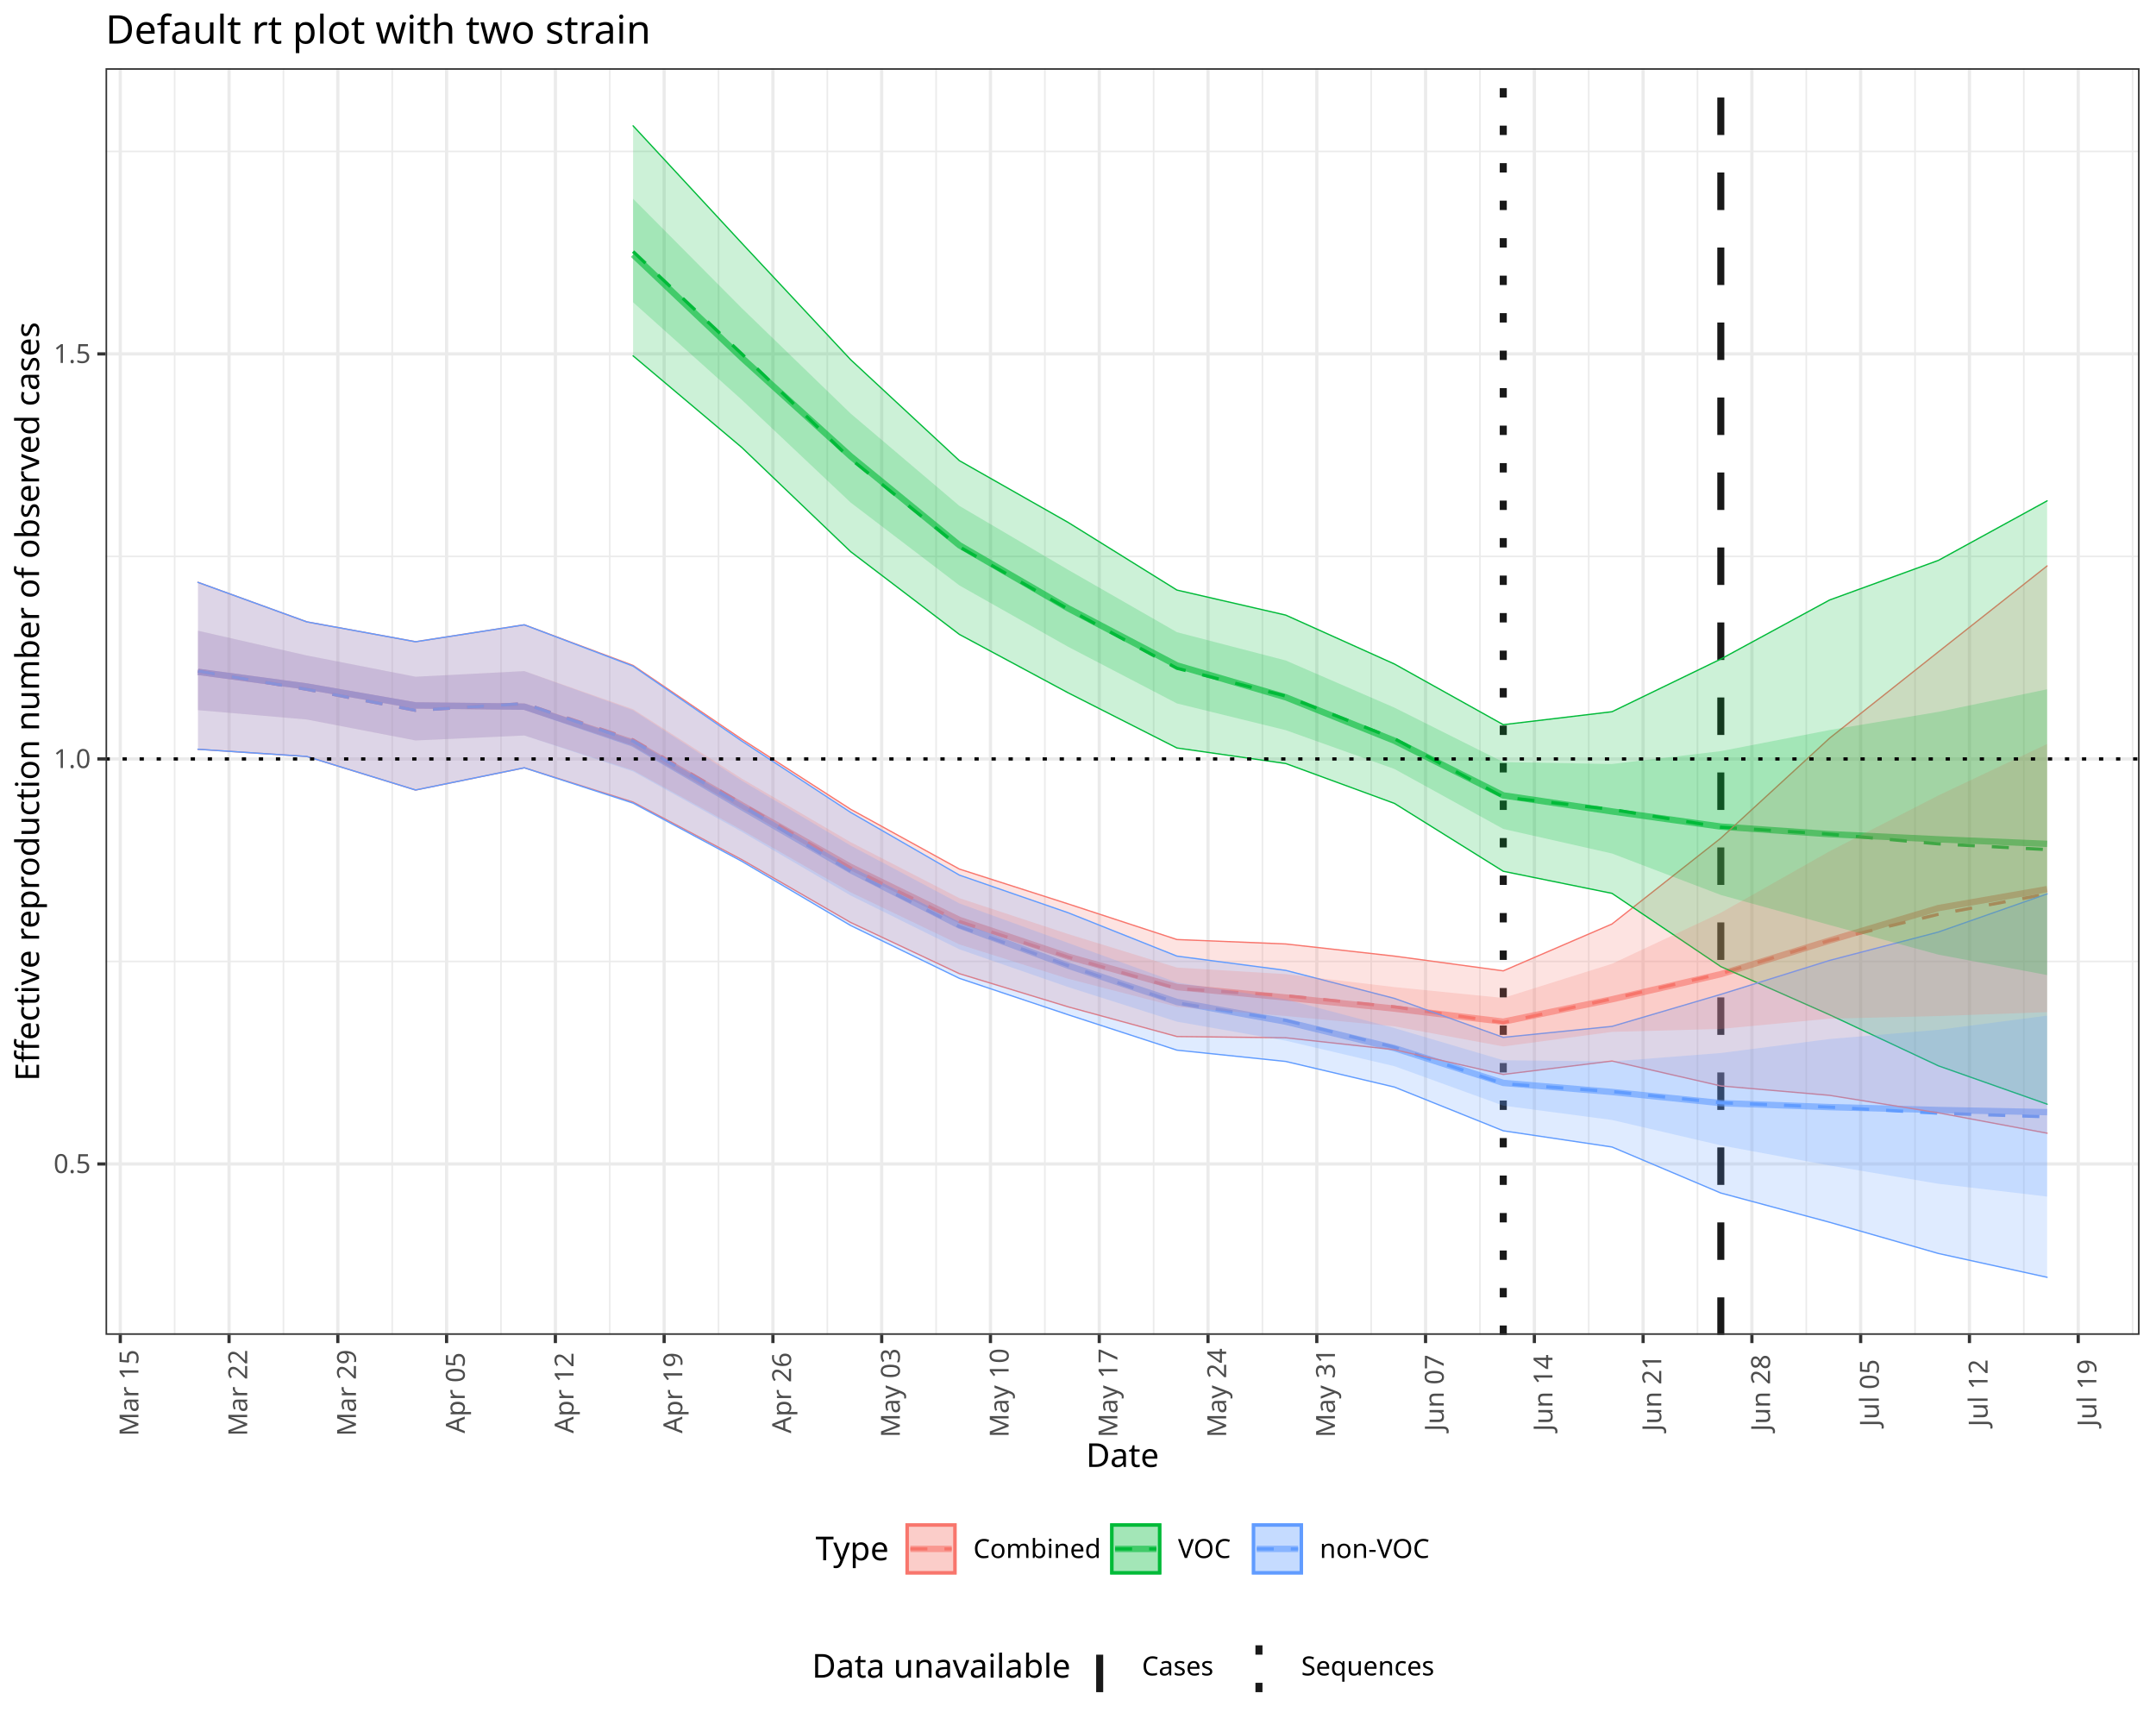
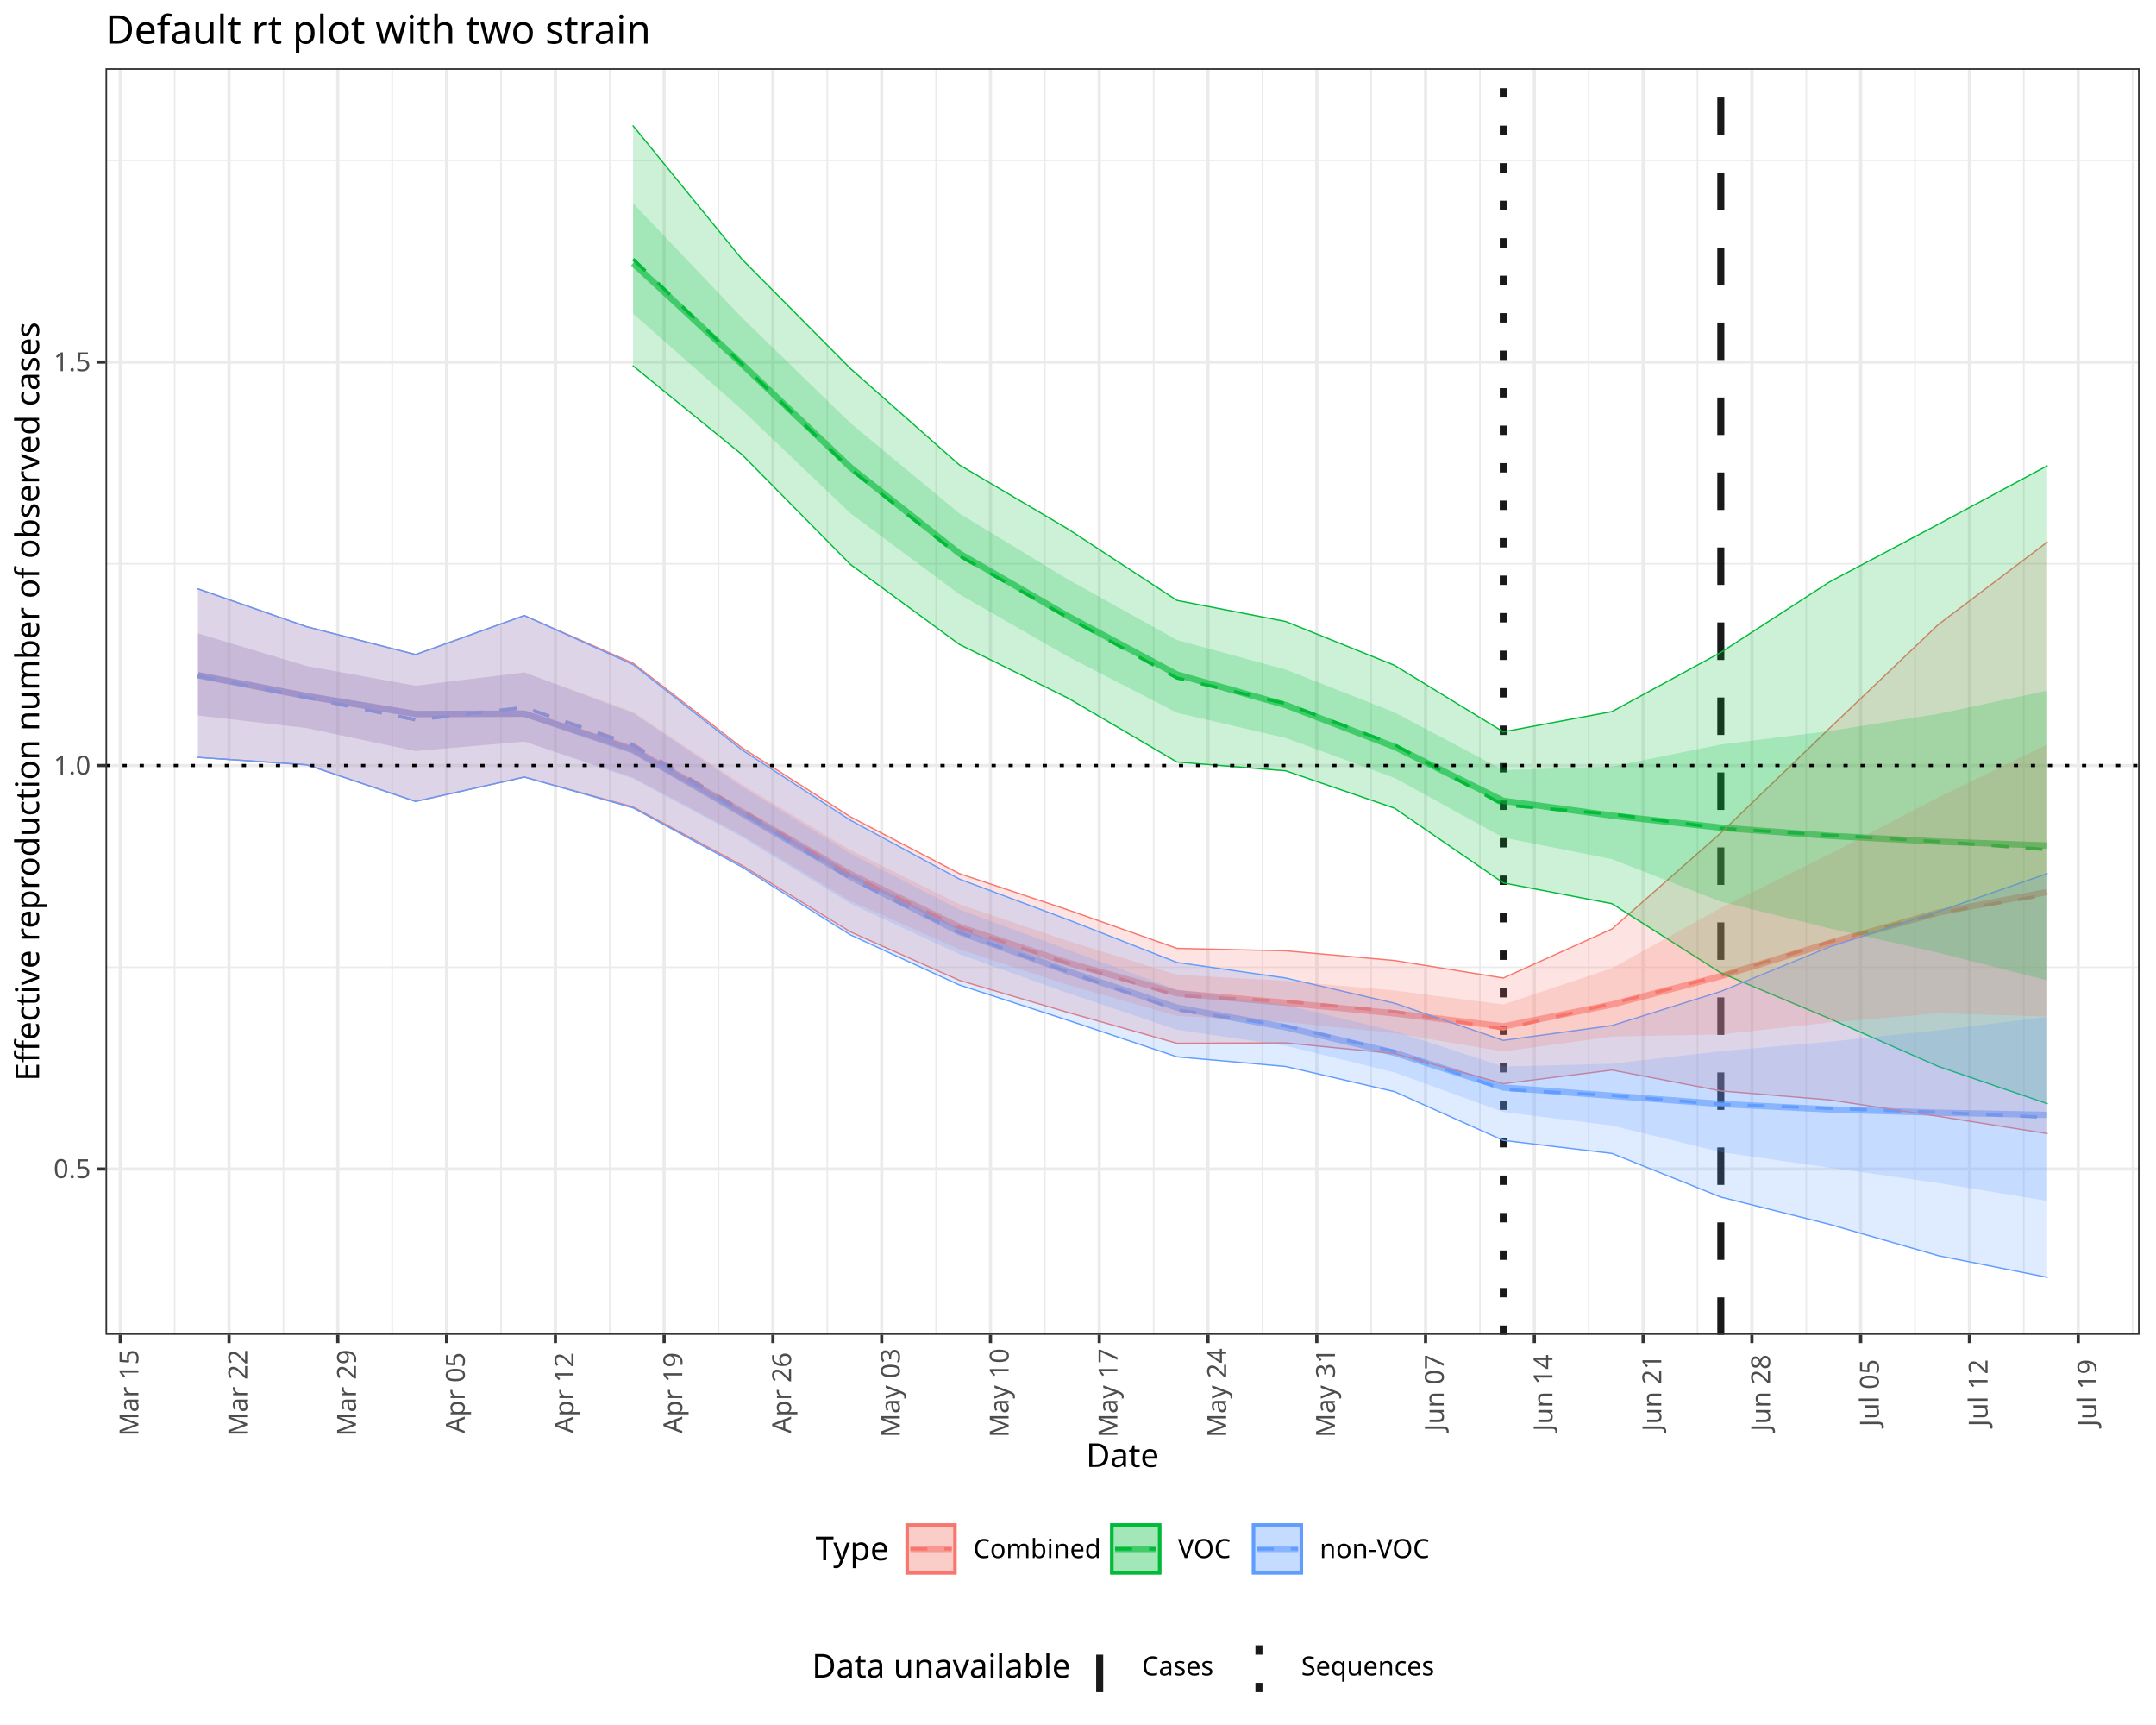
<svg xmlns="http://www.w3.org/2000/svg" class="svglite" data-engine-version="2.0" width="720.00pt" height="576.00pt" viewBox="0 0 720.00 576.00">
  <defs>
    <style type="text/css">
    .svglite line, .svglite polyline, .svglite polygon, .svglite path, .svglite rect, .svglite circle {
      fill: none;
      stroke: #000000;
      stroke-linecap: round;
      stroke-linejoin: round;
      stroke-miterlimit: 10.00;
    }
  </style>
  </defs>
  <rect width="100%" height="100%" style="stroke: none; fill: #FFFFFF;" />
  <defs>
    <clipPath id="cpMC4wMHw3MjAuMDB8MC4wMHw1NzYuMDA=">
      <rect x="0.00" y="0.00" width="720.00" height="576.00" />
    </clipPath>
  </defs>
  <g clip-path="url(#cpMC4wMHw3MjAuMDB8MC4wMHw1NzYuMDA=)">
    <rect x="0.00" y="0.00" width="720.00" height="576.00" style="stroke-width: 1.07; stroke: #FFFFFF; fill: #FFFFFF;" />
  </g>
  <defs>
    <clipPath id="cpMzUuMjR8NzE0LjUyfDIyLjc4fDQ0NS43Mw==">
      <rect x="35.24" y="22.78" width="679.28" height="422.95" />
    </clipPath>
  </defs>
  <g clip-path="url(#cpMzUuMjR8NzE0LjUyfDIyLjc4fDQ0NS43Mw==)">
    <rect x="35.24" y="22.78" width="679.28" height="422.95" style="stroke-width: 1.07; stroke: none; fill: #FFFFFF;" />
-     <polyline points="35.24,321.04 714.52,321.04 " style="stroke-width: 0.53; stroke: #EBEBEB; stroke-linecap: butt;" />
-     <polyline points="35.24,185.80 714.52,185.80 " style="stroke-width: 0.53; stroke: #EBEBEB; stroke-linecap: butt;" />
-     <polyline points="35.24,50.55 714.52,50.55 " style="stroke-width: 0.53; stroke: #EBEBEB; stroke-linecap: butt;" />
+     <polyline points="35.24,322.99 714.52,322.99 " style="stroke-width: 0.53; stroke: #EBEBEB; stroke-linecap: butt;" />
+     <polyline points="35.24,188.26 714.52,188.26 " style="stroke-width: 0.53; stroke: #EBEBEB; stroke-linecap: butt;" />
+     <polyline points="35.24,53.54 714.52,53.54 " style="stroke-width: 0.53; stroke: #EBEBEB; stroke-linecap: butt;" />
    <polyline points="58.33,445.73 58.33,22.78 " style="stroke-width: 0.53; stroke: #EBEBEB; stroke-linecap: butt;" />
    <polyline points="94.66,445.73 94.66,22.78 " style="stroke-width: 0.53; stroke: #EBEBEB; stroke-linecap: butt;" />
    <polyline points="130.98,445.73 130.98,22.78 " style="stroke-width: 0.53; stroke: #EBEBEB; stroke-linecap: butt;" />
    <polyline points="167.31,445.73 167.31,22.78 " style="stroke-width: 0.53; stroke: #EBEBEB; stroke-linecap: butt;" />
    <polyline points="203.63,445.73 203.63,22.78 " style="stroke-width: 0.53; stroke: #EBEBEB; stroke-linecap: butt;" />
    <polyline points="239.96,445.73 239.96,22.78 " style="stroke-width: 0.53; stroke: #EBEBEB; stroke-linecap: butt;" />
    <polyline points="276.28,445.73 276.28,22.78 " style="stroke-width: 0.53; stroke: #EBEBEB; stroke-linecap: butt;" />
    <polyline points="312.61,445.73 312.61,22.78 " style="stroke-width: 0.53; stroke: #EBEBEB; stroke-linecap: butt;" />
    <polyline points="348.93,445.73 348.93,22.78 " style="stroke-width: 0.53; stroke: #EBEBEB; stroke-linecap: butt;" />
    <polyline points="385.26,445.73 385.26,22.78 " style="stroke-width: 0.53; stroke: #EBEBEB; stroke-linecap: butt;" />
    <polyline points="421.58,445.73 421.58,22.78 " style="stroke-width: 0.53; stroke: #EBEBEB; stroke-linecap: butt;" />
    <polyline points="457.91,445.73 457.91,22.78 " style="stroke-width: 0.53; stroke: #EBEBEB; stroke-linecap: butt;" />
    <polyline points="494.23,445.73 494.23,22.78 " style="stroke-width: 0.53; stroke: #EBEBEB; stroke-linecap: butt;" />
    <polyline points="530.56,445.73 530.56,22.78 " style="stroke-width: 0.53; stroke: #EBEBEB; stroke-linecap: butt;" />
    <polyline points="566.88,445.73 566.88,22.78 " style="stroke-width: 0.53; stroke: #EBEBEB; stroke-linecap: butt;" />
    <polyline points="603.21,445.73 603.21,22.78 " style="stroke-width: 0.53; stroke: #EBEBEB; stroke-linecap: butt;" />
    <polyline points="639.53,445.73 639.53,22.78 " style="stroke-width: 0.53; stroke: #EBEBEB; stroke-linecap: butt;" />
    <polyline points="675.86,445.73 675.86,22.78 " style="stroke-width: 0.53; stroke: #EBEBEB; stroke-linecap: butt;" />
    <polyline points="712.19,445.73 712.19,22.78 " style="stroke-width: 0.53; stroke: #EBEBEB; stroke-linecap: butt;" />
-     <polyline points="35.24,388.66 714.52,388.66 " style="stroke-width: 1.07; stroke: #EBEBEB; stroke-linecap: butt;" />
-     <polyline points="35.24,253.42 714.52,253.42 " style="stroke-width: 1.07; stroke: #EBEBEB; stroke-linecap: butt;" />
-     <polyline points="35.24,118.17 714.52,118.17 " style="stroke-width: 1.07; stroke: #EBEBEB; stroke-linecap: butt;" />
+     <polyline points="35.24,390.35 714.52,390.35 " style="stroke-width: 1.07; stroke: #EBEBEB; stroke-linecap: butt;" />
+     <polyline points="35.24,255.62 714.52,255.62 " style="stroke-width: 1.07; stroke: #EBEBEB; stroke-linecap: butt;" />
+     <polyline points="35.24,120.90 714.52,120.90 " style="stroke-width: 1.07; stroke: #EBEBEB; stroke-linecap: butt;" />
    <polyline points="40.17,445.73 40.17,22.78 " style="stroke-width: 1.07; stroke: #EBEBEB; stroke-linecap: butt;" />
    <polyline points="76.49,445.73 76.49,22.78 " style="stroke-width: 1.07; stroke: #EBEBEB; stroke-linecap: butt;" />
    <polyline points="112.82,445.73 112.82,22.78 " style="stroke-width: 1.07; stroke: #EBEBEB; stroke-linecap: butt;" />
    <polyline points="149.14,445.73 149.14,22.78 " style="stroke-width: 1.07; stroke: #EBEBEB; stroke-linecap: butt;" />
    <polyline points="185.47,445.73 185.47,22.78 " style="stroke-width: 1.07; stroke: #EBEBEB; stroke-linecap: butt;" />
    <polyline points="221.79,445.73 221.79,22.78 " style="stroke-width: 1.07; stroke: #EBEBEB; stroke-linecap: butt;" />
    <polyline points="258.12,445.73 258.12,22.78 " style="stroke-width: 1.07; stroke: #EBEBEB; stroke-linecap: butt;" />
    <polyline points="294.44,445.73 294.44,22.78 " style="stroke-width: 1.07; stroke: #EBEBEB; stroke-linecap: butt;" />
    <polyline points="330.77,445.73 330.77,22.78 " style="stroke-width: 1.07; stroke: #EBEBEB; stroke-linecap: butt;" />
    <polyline points="367.10,445.73 367.10,22.78 " style="stroke-width: 1.07; stroke: #EBEBEB; stroke-linecap: butt;" />
    <polyline points="403.42,445.73 403.42,22.78 " style="stroke-width: 1.07; stroke: #EBEBEB; stroke-linecap: butt;" />
    <polyline points="439.75,445.73 439.75,22.78 " style="stroke-width: 1.07; stroke: #EBEBEB; stroke-linecap: butt;" />
    <polyline points="476.07,445.73 476.07,22.78 " style="stroke-width: 1.07; stroke: #EBEBEB; stroke-linecap: butt;" />
    <polyline points="512.40,445.73 512.40,22.78 " style="stroke-width: 1.07; stroke: #EBEBEB; stroke-linecap: butt;" />
    <polyline points="548.72,445.73 548.72,22.78 " style="stroke-width: 1.07; stroke: #EBEBEB; stroke-linecap: butt;" />
    <polyline points="585.05,445.73 585.05,22.78 " style="stroke-width: 1.07; stroke: #EBEBEB; stroke-linecap: butt;" />
    <polyline points="621.37,445.73 621.37,22.78 " style="stroke-width: 1.07; stroke: #EBEBEB; stroke-linecap: butt;" />
    <polyline points="657.70,445.73 657.70,22.78 " style="stroke-width: 1.07; stroke: #EBEBEB; stroke-linecap: butt;" />
    <polyline points="694.02,445.73 694.02,22.78 " style="stroke-width: 1.07; stroke: #EBEBEB; stroke-linecap: butt;" />
    <line x1="574.67" y1="445.73" x2="574.67" y2="22.78" style="stroke-width: 2.35; stroke: #000000; stroke-opacity: 0.90; stroke-dasharray: 12.52,12.52; stroke-linecap: butt;" />
    <line x1="502.02" y1="445.73" x2="502.02" y2="22.78" style="stroke-width: 2.35; stroke: #000000; stroke-opacity: 0.90; stroke-dasharray: 3.13,9.39; stroke-linecap: butt;" />
-     <polyline points="66.11,224.33 102.44,229.23 138.77,235.55 175.09,235.96 211.42,247.90 247.74,268.86 284.07,289.46 320.39,307.17 356.72,319.42 393.04,329.60 429.37,333.08 465.69,336.79 502.02,341.15 538.34,333.68 574.67,325.28 610.99,314.05 647.32,303.22 683.64,296.89 " style="stroke-width: 2.13; stroke: #F8766D; stroke-opacity: 0.60; stroke-linecap: butt;" />
-     <polyline points="211.42,85.02 247.74,119.46 284.07,152.36 320.39,182.06 356.72,203.13 393.04,222.20 429.37,232.82 465.69,247.34 502.02,265.59 538.34,270.95 574.67,276.01 610.99,278.53 647.32,280.26 683.64,281.78 " style="stroke-width: 2.13; stroke: #00BA38; stroke-opacity: 0.60; stroke-linecap: butt;" />
-     <polyline points="66.11,224.33 102.44,229.23 138.77,235.55 175.09,235.96 211.42,248.27 247.74,269.52 284.07,290.56 320.39,309.04 356.72,322.45 393.04,334.57 429.37,341.15 465.69,349.98 502.02,361.60 538.34,364.63 574.67,368.34 610.99,369.68 647.32,370.64 683.64,371.36 " style="stroke-width: 2.13; stroke: #619CFF; stroke-opacity: 0.60; stroke-linecap: butt;" />
-     <polyline points="66.11,224.09 102.44,230.16 138.77,237.18 175.09,234.96 211.42,247.05 247.74,268.33 284.07,289.83 320.39,307.69 356.72,319.58 393.04,330.06 429.37,332.48 465.69,336.20 502.02,341.44 538.34,333.53 574.67,325.12 610.99,314.05 647.32,305.29 683.64,298.49 " style="stroke-width: 1.07; stroke: #F8766D; stroke-dasharray: 5.69,5.69; stroke-linecap: butt;" />
-     <polyline points="211.42,83.99 247.74,118.19 284.07,153.24 320.39,182.59 356.72,203.39 393.04,223.15 429.37,232.43 465.69,246.68 502.02,266.14 538.34,270.30 574.67,276.20 610.99,278.53 647.32,281.78 683.64,283.68 " style="stroke-width: 1.07; stroke: #00BA38; stroke-dasharray: 5.69,5.69; stroke-linecap: butt;" />
-     <polyline points="66.11,224.09 102.44,230.16 138.77,237.18 175.09,234.96 211.42,247.44 247.74,268.96 284.07,290.93 320.39,309.38 356.72,322.45 393.04,334.87 429.37,340.72 465.69,349.70 502.02,361.85 538.34,364.50 574.67,368.22 610.99,369.68 647.32,371.72 683.64,372.91 " style="stroke-width: 1.07; stroke: #619CFF; stroke-dasharray: 5.69,5.69; stroke-linecap: butt;" />
-     <polygon points="66.11,194.45 102.44,207.64 138.77,214.28 175.09,208.63 211.42,222.20 247.74,246.84 284.07,270.22 320.39,290.19 356.72,301.83 393.04,313.72 429.37,315.20 465.69,319.26 502.02,324.18 538.34,308.53 574.67,279.87 610.99,246.49 647.32,217.66 683.64,188.97 683.64,378.39 647.32,371.60 610.99,365.75 574.67,362.61 538.34,354.29 502.02,358.77 465.69,350.52 429.37,346.53 393.04,346.11 356.72,336.20 320.39,325.12 284.07,308.02 247.74,287.05 211.42,267.83 175.09,256.38 138.77,263.80 102.44,252.60 66.11,250.19 " style="stroke-width: 0.00; stroke: none; fill: #F8766D; fill-opacity: 0.20;" />
-     <polyline points="66.11,194.45 102.44,207.64 138.77,214.28 175.09,208.63 211.42,222.20 247.74,246.84 284.07,270.22 320.39,290.19 356.72,301.83 393.04,313.72 429.37,315.20 465.69,319.26 502.02,324.18 538.34,308.53 574.67,279.87 610.99,246.49 647.32,217.66 683.64,188.97 " style="stroke-width: 0.43; stroke: #F8766D;" />
-     <polyline points="683.64,378.39 647.32,371.60 610.99,365.75 574.67,362.61 538.34,354.29 502.02,358.77 465.69,350.52 429.37,346.53 393.04,346.11 356.72,336.20 320.39,325.12 284.07,308.02 247.74,287.05 211.42,267.83 175.09,256.38 138.77,263.80 102.44,252.60 66.11,250.19 " style="stroke-width: 0.43; stroke: #F8766D;" />
-     <polygon points="211.42,42.01 247.74,81.21 284.07,120.10 320.39,153.82 356.72,174.45 393.04,197.03 429.37,205.39 465.69,221.73 502.02,241.98 538.34,237.65 574.67,220.06 610.99,200.35 647.32,187.12 683.64,167.24 683.64,368.70 647.32,355.89 610.99,338.84 574.67,322.76 538.34,298.31 502.02,290.93 465.69,268.27 429.37,254.95 393.04,249.76 356.72,231.35 320.39,211.84 284.07,184.20 247.74,149.43 211.42,118.82 " style="stroke-width: 0.00; stroke: none; fill: #00BA38; fill-opacity: 0.20;" />
-     <polyline points="211.42,42.01 247.74,81.21 284.07,120.10 320.39,153.82 356.72,174.45 393.04,197.03 429.37,205.39 465.69,221.73 502.02,241.98 538.34,237.65 574.67,220.06 610.99,200.35 647.32,187.12 683.64,167.24 " style="stroke-width: 0.43; stroke: #00BA38;" />
-     <polyline points="683.64,368.70 647.32,355.89 610.99,338.84 574.67,322.76 538.34,298.31 502.02,290.93 465.69,268.27 429.37,254.95 393.04,249.76 356.72,231.35 320.39,211.84 284.07,184.20 247.74,149.43 211.42,118.82 " style="stroke-width: 0.43; stroke: #00BA38;" />
-     <polygon points="66.11,194.45 102.44,207.64 138.77,214.28 175.09,208.63 211.42,222.44 247.74,247.47 284.07,271.27 320.39,292.21 356.72,304.78 393.04,319.26 429.37,324.02 465.69,333.38 502.02,346.39 538.34,342.72 574.67,332.03 610.99,320.70 647.32,311.22 683.64,298.49 683.64,426.51 647.32,418.55 610.99,408.13 574.67,398.37 538.34,383.00 502.02,377.59 465.69,362.99 429.37,354.43 393.04,350.66 356.72,338.84 320.39,326.68 284.07,309.04 247.74,287.61 211.42,268.17 175.09,256.38 138.77,263.80 102.44,252.60 66.11,250.19 " style="stroke-width: 0.00; stroke: none; fill: #619CFF; fill-opacity: 0.20;" />
-     <polyline points="66.11,194.45 102.44,207.64 138.77,214.28 175.09,208.63 211.42,222.44 247.74,247.47 284.07,271.27 320.39,292.21 356.72,304.78 393.04,319.26 429.37,324.02 465.69,333.38 502.02,346.39 538.34,342.72 574.67,332.03 610.99,320.70 647.32,311.22 683.64,298.49 " style="stroke-width: 0.43; stroke: #619CFF;" />
-     <polyline points="683.64,426.51 647.32,418.55 610.99,408.13 574.67,398.37 538.34,383.00 502.02,377.59 465.69,362.99 429.37,354.43 393.04,350.66 356.72,338.84 320.39,326.68 284.07,309.04 247.74,287.61 211.42,268.17 175.09,256.38 138.77,263.80 102.44,252.60 66.11,250.19 " style="stroke-width: 0.43; stroke: #619CFF;" />
-     <polygon points="66.11,210.61 102.44,218.87 138.77,225.97 175.09,224.09 211.42,236.82 247.74,259.99 284.07,281.21 320.39,299.90 356.72,311.89 393.04,323.08 429.37,325.28 465.69,329.60 502.02,333.23 538.34,321.81 574.67,304.78 610.99,284.24 647.32,265.61 683.64,248.42 683.64,337.96 647.32,339.27 610.99,340.14 574.67,343.57 538.34,344.56 502.02,349.43 465.69,342.72 429.37,339.27 393.04,336.20 356.72,326.83 320.39,315.36 284.07,297.96 247.74,277.17 211.42,257.24 175.09,245.59 138.77,247.25 102.44,240.25 66.11,237.13 " style="stroke-width: 0.00; stroke: none; fill: #F8766D; fill-opacity: 0.20;" />
-     <polyline points="66.11,210.61 102.44,218.87 138.77,225.97 175.09,224.09 211.42,236.82 247.74,259.99 284.07,281.21 320.39,299.90 356.72,311.89 393.04,323.08 429.37,325.28 465.69,329.60 502.02,333.23 538.34,321.81 574.67,304.78 610.99,284.24 647.32,265.61 683.64,248.42 " style="stroke-width: 1.07; stroke: none;" />
-     <polyline points="683.64,337.96 647.32,339.27 610.99,340.14 574.67,343.57 538.34,344.56 502.02,349.43 465.69,342.72 429.37,339.27 393.04,336.20 356.72,326.83 320.39,315.36 284.07,297.96 247.74,277.17 211.42,257.24 175.09,245.59 138.77,247.25 102.44,240.25 66.11,237.13 " style="stroke-width: 1.07; stroke: none;" />
-     <polygon points="211.42,66.36 247.74,102.92 284.07,138.08 320.39,168.92 356.72,190.28 393.04,211.10 429.37,220.54 465.69,236.30 502.02,254.47 538.34,255.11 574.67,250.81 610.99,243.77 647.32,237.70 683.64,230.16 683.64,325.59 647.32,318.77 610.99,308.87 574.67,298.84 538.34,285.00 502.02,276.79 465.69,256.78 429.37,243.81 393.04,234.89 356.72,215.98 320.39,195.48 284.07,167.80 247.74,133.51 211.42,100.94 " style="stroke-width: 0.00; stroke: none; fill: #00BA38; fill-opacity: 0.20;" />
-     <polyline points="211.42,66.36 247.74,102.92 284.07,138.08 320.39,168.92 356.72,190.28 393.04,211.10 429.37,220.54 465.69,236.30 502.02,254.47 538.34,255.11 574.67,250.81 610.99,243.77 647.32,237.70 683.64,230.16 " style="stroke-width: 1.07; stroke: none;" />
-     <polyline points="683.64,325.59 647.32,318.77 610.99,308.87 574.67,298.84 538.34,285.00 502.02,276.79 465.69,256.78 429.37,243.81 393.04,234.89 356.72,215.98 320.39,195.48 284.07,167.80 247.74,133.51 211.42,100.94 " style="stroke-width: 1.07; stroke: none;" />
-     <polygon points="66.11,210.61 102.44,218.87 138.77,225.97 175.09,224.09 211.42,237.18 247.74,260.69 284.07,282.35 320.39,301.66 356.72,314.87 393.04,328.07 429.37,333.68 465.69,343.29 502.02,354.03 538.34,354.43 574.67,351.61 610.99,346.94 647.32,343.86 683.64,339.13 683.64,399.55 647.32,395.28 610.99,389.17 574.67,382.45 538.34,373.98 502.02,369.19 465.69,356.02 429.37,347.50 393.04,341.15 356.72,329.60 320.39,316.99 284.07,299.02 247.74,277.76 211.42,257.59 175.09,245.59 138.77,247.25 102.44,240.25 66.11,237.13 " style="stroke-width: 0.00; stroke: none; fill: #619CFF; fill-opacity: 0.20;" />
-     <polyline points="66.11,210.61 102.44,218.87 138.77,225.97 175.09,224.09 211.42,237.18 247.74,260.69 284.07,282.35 320.39,301.66 356.72,314.87 393.04,328.07 429.37,333.68 465.69,343.29 502.02,354.03 538.34,354.43 574.67,351.61 610.99,346.94 647.32,343.86 683.64,339.13 " style="stroke-width: 1.07; stroke: none;" />
-     <polyline points="683.64,399.55 647.32,395.28 610.99,389.17 574.67,382.45 538.34,373.98 502.02,369.19 465.69,356.02 429.37,347.50 393.04,341.15 356.72,329.60 320.39,316.99 284.07,299.02 247.74,277.76 211.42,257.59 175.09,245.59 138.77,247.25 102.44,240.25 66.11,237.13 " style="stroke-width: 1.07; stroke: none;" />
-     <line x1="35.24" y1="253.42" x2="714.52" y2="253.42" style="stroke-width: 1.07; stroke-dasharray: 1.42,4.27; stroke-linecap: butt;" />
+     <polyline points="66.11,225.47 102.44,232.45 138.77,238.42 175.09,238.30 211.42,250.17 247.74,271.02 284.07,291.89 320.39,309.51 356.72,321.53 393.04,331.66 429.37,334.83 465.69,338.38 502.02,342.73 538.34,335.42 574.67,325.96 610.99,314.87 647.32,304.72 683.64,297.86 " style="stroke-width: 2.13; stroke: #F8766D; stroke-opacity: 0.60; stroke-linecap: butt;" />
+     <polyline points="211.42,87.88 247.74,121.55 284.07,156.13 320.39,184.81 356.72,205.79 393.04,225.24 429.37,235.43 465.69,249.37 502.02,267.41 538.34,272.34 574.67,276.38 610.99,279.10 647.32,281.02 683.64,282.36 " style="stroke-width: 2.13; stroke: #00BA38; stroke-opacity: 0.60; stroke-linecap: butt;" />
+     <polyline points="66.11,225.47 102.44,232.45 138.77,238.42 175.09,238.30 211.42,250.56 247.74,271.62 284.07,292.81 320.39,311.20 356.72,324.39 393.04,336.46 429.37,343.02 465.69,351.54 502.02,363.13 538.34,365.90 574.67,368.63 610.99,370.46 647.32,371.55 683.64,372.28 " style="stroke-width: 2.13; stroke: #619CFF; stroke-opacity: 0.60; stroke-linecap: butt;" />
+     <polyline points="66.11,225.71 102.44,232.91 138.77,240.37 175.09,236.25 211.42,248.63 247.74,270.54 284.07,292.26 320.39,309.68 356.72,321.69 393.04,332.42 429.37,334.38 465.69,337.79 502.02,343.59 538.34,335.13 574.67,325.80 610.99,314.53 647.32,304.89 683.64,298.75 " style="stroke-width: 1.07; stroke: #F8766D; stroke-dasharray: 5.69,5.69; stroke-linecap: butt;" />
+     <polyline points="211.42,86.51 247.74,121.55 284.07,156.70 320.39,185.61 356.72,206.29 393.04,226.41 429.37,234.97 465.69,248.66 502.02,268.78 538.34,271.86 574.67,276.57 610.99,278.90 647.32,281.02 683.64,283.69 " style="stroke-width: 1.07; stroke: #00BA38; stroke-dasharray: 5.69,5.69; stroke-linecap: butt;" />
+     <polyline points="66.11,225.71 102.44,232.91 138.77,240.37 175.09,236.25 211.42,249.02 247.74,271.16 284.07,293.35 320.39,311.37 356.72,324.54 393.04,337.20 429.37,342.59 465.69,351.13 502.02,363.76 538.34,365.78 574.67,368.75 610.99,370.10 647.32,371.43 683.64,373.11 " style="stroke-width: 1.07; stroke: #619CFF; stroke-dasharray: 5.69,5.69; stroke-linecap: butt;" />
+     <polygon points="66.11,196.63 102.44,209.28 138.77,218.57 175.09,205.54 211.42,221.45 247.74,249.65 284.07,272.79 320.39,291.71 356.72,303.85 393.04,316.67 429.37,317.49 465.69,320.73 502.02,326.58 538.34,310.19 574.67,278.13 610.99,243.17 647.32,208.53 683.64,181.04 683.64,378.51 647.32,372.76 610.99,367.27 574.67,364.27 538.34,357.30 502.02,361.85 465.69,351.81 429.37,348.23 393.04,348.37 356.72,338.09 320.39,327.36 284.07,311.20 247.74,288.94 211.42,269.46 175.09,259.47 138.77,267.61 102.44,255.38 66.11,252.90 " style="stroke-width: 0.00; stroke: none; fill: #F8766D; fill-opacity: 0.20;" />
+     <polyline points="66.11,196.63 102.44,209.28 138.77,218.57 175.09,205.54 211.42,221.45 247.74,249.65 284.07,272.79 320.39,291.71 356.72,303.85 393.04,316.67 429.37,317.49 465.69,320.73 502.02,326.58 538.34,310.19 574.67,278.13 610.99,243.17 647.32,208.53 683.64,181.04 " style="stroke-width: 0.43; stroke: #F8766D;" />
+     <polyline points="683.64,378.51 647.32,372.76 610.99,367.27 574.67,364.27 538.34,357.30 502.02,361.85 465.69,351.81 429.37,348.23 393.04,348.37 356.72,338.09 320.39,327.36 284.07,311.20 247.74,288.94 211.42,269.46 175.09,259.47 138.77,267.61 102.44,255.38 66.11,252.90 " style="stroke-width: 0.43; stroke: #F8766D;" />
+     <polygon points="211.42,42.01 247.74,86.51 284.07,123.14 320.39,155.25 356.72,176.69 393.04,200.48 429.37,207.54 465.69,222.16 502.02,244.37 538.34,237.60 574.67,217.85 610.99,194.30 647.32,175.05 683.64,155.55 683.64,368.51 647.32,356.11 610.99,340.13 574.67,324.86 538.34,301.76 502.02,294.81 465.69,269.86 429.37,257.38 393.04,254.45 356.72,233.14 320.39,215.18 284.07,188.53 247.74,151.75 211.42,122.19 " style="stroke-width: 0.00; stroke: none; fill: #00BA38; fill-opacity: 0.20;" />
+     <polyline points="211.42,42.01 247.74,86.51 284.07,123.14 320.39,155.25 356.72,176.69 393.04,200.48 429.37,207.54 465.69,222.16 502.02,244.37 538.34,237.60 574.67,217.85 610.99,194.30 647.32,175.05 683.64,155.55 " style="stroke-width: 0.43; stroke: #00BA38;" />
+     <polyline points="683.64,368.51 647.32,356.11 610.99,340.13 574.67,324.86 538.34,301.76 502.02,294.81 465.69,269.86 429.37,257.38 393.04,254.45 356.72,233.14 320.39,215.18 284.07,188.53 247.74,151.75 211.42,122.19 " style="stroke-width: 0.43; stroke: #00BA38;" />
+     <polygon points="66.11,196.63 102.44,209.28 138.77,218.57 175.09,205.54 211.42,221.92 247.74,250.39 284.07,273.94 320.39,293.54 356.72,307.13 393.04,321.37 429.37,326.58 465.69,334.98 502.02,347.40 538.34,342.44 574.67,331.05 610.99,316.18 647.32,304.37 683.64,291.71 683.64,426.51 647.32,419.29 610.99,408.83 574.67,399.72 538.34,385.15 502.02,380.79 465.69,364.52 429.37,356.11 393.04,352.89 356.72,340.71 320.39,328.91 284.07,312.21 247.74,289.50 211.42,269.76 175.09,259.47 138.77,267.61 102.44,255.38 66.11,252.90 " style="stroke-width: 0.00; stroke: none; fill: #619CFF; fill-opacity: 0.20;" />
+     <polyline points="66.11,196.63 102.44,209.28 138.77,218.57 175.09,205.54 211.42,221.92 247.74,250.39 284.07,273.94 320.39,293.54 356.72,307.13 393.04,321.37 429.37,326.58 465.69,334.98 502.02,347.40 538.34,342.44 574.67,331.05 610.99,316.18 647.32,304.37 683.64,291.71 " style="stroke-width: 0.43; stroke: #619CFF;" />
+     <polyline points="683.64,426.51 647.32,419.29 610.99,408.83 574.67,399.72 538.34,385.15 502.02,380.79 465.69,364.52 429.37,356.11 393.04,352.89 356.72,340.71 320.39,328.91 284.07,312.21 247.74,289.50 211.42,269.76 175.09,259.47 138.77,267.61 102.44,255.38 66.11,252.90 " style="stroke-width: 0.43; stroke: #619CFF;" />
+     <polygon points="66.11,211.51 102.44,222.40 138.77,228.98 175.09,224.53 211.42,237.74 247.74,261.94 284.07,283.88 320.39,301.93 356.72,314.20 393.04,325.49 429.37,327.52 465.69,330.75 502.02,335.42 538.34,323.28 574.67,303.15 610.99,285.20 647.32,266.23 683.64,248.57 683.64,339.41 647.32,338.38 610.99,341.44 574.67,345.43 538.34,346.14 502.02,351.13 465.69,345.01 429.37,341.29 393.04,339.26 356.72,328.91 320.39,317.00 284.07,300.88 247.74,278.90 211.42,259.64 175.09,247.61 138.77,250.80 102.44,243.13 66.11,238.91 " style="stroke-width: 0.00; stroke: none; fill: #F8766D; fill-opacity: 0.20;" />
+     <polyline points="66.11,211.51 102.44,222.40 138.77,228.98 175.09,224.53 211.42,237.74 247.74,261.94 284.07,283.88 320.39,301.93 356.72,314.20 393.04,325.49 429.37,327.52 465.69,330.75 502.02,335.42 538.34,323.28 574.67,303.15 610.99,285.20 647.32,266.23 683.64,248.57 " style="stroke-width: 1.07; stroke: none;" />
+     <polyline points="683.64,339.41 647.32,338.38 610.99,341.44 574.67,345.43 538.34,346.14 502.02,351.13 465.69,345.01 429.37,341.29 393.04,339.26 356.72,328.91 320.39,317.00 284.07,300.88 247.74,278.90 211.42,259.64 175.09,247.61 138.77,250.80 102.44,243.13 66.11,238.91 " style="stroke-width: 1.07; stroke: none;" />
+     <polygon points="211.42,67.86 247.74,106.04 284.07,141.34 320.39,171.45 356.72,193.52 393.04,213.71 429.37,223.59 465.69,237.87 502.02,257.15 538.34,255.98 574.67,248.59 610.99,244.10 647.32,238.37 683.64,230.61 683.64,327.36 647.32,318.14 610.99,310.02 574.67,301.05 538.34,286.89 502.02,279.68 465.69,259.74 429.37,246.43 393.04,237.99 356.72,219.29 320.39,198.43 284.07,171.45 247.74,136.79 211.42,104.73 " style="stroke-width: 0.00; stroke: none; fill: #00BA38; fill-opacity: 0.20;" />
+     <polyline points="211.42,67.86 247.74,106.04 284.07,141.34 320.39,171.45 356.72,193.52 393.04,213.71 429.37,223.59 465.69,237.87 502.02,257.15 538.34,255.98 574.67,248.59 610.99,244.10 647.32,238.37 683.64,230.61 " style="stroke-width: 1.07; stroke: none;" />
+     <polyline points="683.64,327.36 647.32,318.14 610.99,310.02 574.67,301.05 538.34,286.89 502.02,279.68 465.69,259.74 429.37,246.43 393.04,237.99 356.72,219.29 320.39,198.43 284.07,171.45 247.74,136.79 211.42,104.73 " style="stroke-width: 1.07; stroke: none;" />
+     <polygon points="66.11,211.51 102.44,222.40 138.77,228.98 175.09,224.53 211.42,238.10 247.74,262.62 284.07,285.02 320.39,303.68 356.72,317.16 393.04,330.44 429.37,335.57 465.69,344.30 502.02,356.11 538.34,355.18 574.67,350.99 610.99,347.82 647.32,344.02 683.64,339.55 683.64,401.00 647.32,395.01 610.99,389.90 574.67,384.71 538.34,375.84 502.02,371.31 465.69,358.09 429.37,349.20 393.04,343.87 356.72,331.66 320.39,318.63 284.07,301.76 247.74,279.48 211.42,260.01 175.09,247.61 138.77,250.80 102.44,243.13 66.11,238.91 " style="stroke-width: 0.00; stroke: none; fill: #619CFF; fill-opacity: 0.20;" />
+     <polyline points="66.11,211.51 102.44,222.40 138.77,228.98 175.09,224.53 211.42,238.10 247.74,262.62 284.07,285.02 320.39,303.68 356.72,317.16 393.04,330.44 429.37,335.57 465.69,344.30 502.02,356.11 538.34,355.18 574.67,350.99 610.99,347.82 647.32,344.02 683.64,339.55 " style="stroke-width: 1.07; stroke: none;" />
+     <polyline points="683.64,401.00 647.32,395.01 610.99,389.90 574.67,384.71 538.34,375.84 502.02,371.31 465.69,358.09 429.37,349.20 393.04,343.87 356.72,331.66 320.39,318.63 284.07,301.76 247.74,279.48 211.42,260.01 175.09,247.61 138.77,250.80 102.44,243.13 66.11,238.91 " style="stroke-width: 1.07; stroke: none;" />
+     <line x1="35.24" y1="255.62" x2="714.52" y2="255.62" style="stroke-width: 1.07; stroke-dasharray: 1.42,4.27; stroke-linecap: butt;" />
    <rect x="35.24" y="22.78" width="679.28" height="422.95" style="stroke-width: 1.07; stroke: #333333;" />
  </g>
  <g clip-path="url(#cpMC4wMHw3MjAuMDB8MC4wMHw1NzYuMDA=)">
-     <text x="30.31" y="391.69" text-anchor="end" style="font-size: 8.80px; fill: #4D4D4D; font-family: sans;" textLength="12.23px" lengthAdjust="spacingAndGlyphs">0.5</text>
-     <text x="30.31" y="256.45" text-anchor="end" style="font-size: 8.80px; fill: #4D4D4D; font-family: sans;" textLength="12.23px" lengthAdjust="spacingAndGlyphs">1.0</text>
-     <text x="30.31" y="121.20" text-anchor="end" style="font-size: 8.80px; fill: #4D4D4D; font-family: sans;" textLength="12.23px" lengthAdjust="spacingAndGlyphs">1.5</text>
-     <polyline points="32.50,388.66 35.24,388.66 " style="stroke-width: 1.07; stroke: #333333; stroke-linecap: butt;" />
-     <polyline points="32.50,253.42 35.24,253.42 " style="stroke-width: 1.07; stroke: #333333; stroke-linecap: butt;" />
-     <polyline points="32.50,118.17 35.24,118.17 " style="stroke-width: 1.07; stroke: #333333; stroke-linecap: butt;" />
+     <text x="30.31" y="393.37" text-anchor="end" style="font-size: 8.80px; fill: #4D4D4D; font-family: sans;" textLength="12.23px" lengthAdjust="spacingAndGlyphs">0.5</text>
+     <text x="30.31" y="258.65" text-anchor="end" style="font-size: 8.80px; fill: #4D4D4D; font-family: sans;" textLength="12.23px" lengthAdjust="spacingAndGlyphs">1.0</text>
+     <text x="30.31" y="123.93" text-anchor="end" style="font-size: 8.80px; fill: #4D4D4D; font-family: sans;" textLength="12.23px" lengthAdjust="spacingAndGlyphs">1.5</text>
+     <polyline points="32.50,390.35 35.24,390.35 " style="stroke-width: 1.07; stroke: #333333; stroke-linecap: butt;" />
+     <polyline points="32.50,255.62 35.24,255.62 " style="stroke-width: 1.07; stroke: #333333; stroke-linecap: butt;" />
+     <polyline points="32.50,120.90 35.24,120.90 " style="stroke-width: 1.07; stroke: #333333; stroke-linecap: butt;" />
    <polyline points="40.17,448.47 40.17,445.73 " style="stroke-width: 1.07; stroke: #333333; stroke-linecap: butt;" />
    <polyline points="76.49,448.47 76.49,445.73 " style="stroke-width: 1.07; stroke: #333333; stroke-linecap: butt;" />
    <polyline points="112.82,448.47 112.82,445.73 " style="stroke-width: 1.07; stroke: #333333; stroke-linecap: butt;" />
    <polyline points="149.14,448.47 149.14,445.73 " style="stroke-width: 1.07; stroke: #333333; stroke-linecap: butt;" />
    <polyline points="185.47,448.47 185.47,445.73 " style="stroke-width: 1.07; stroke: #333333; stroke-linecap: butt;" />
    <polyline points="221.79,448.47 221.79,445.73 " style="stroke-width: 1.07; stroke: #333333; stroke-linecap: butt;" />
    <polyline points="258.12,448.47 258.12,445.73 " style="stroke-width: 1.07; stroke: #333333; stroke-linecap: butt;" />
    <polyline points="294.44,448.47 294.44,445.73 " style="stroke-width: 1.07; stroke: #333333; stroke-linecap: butt;" />
    <polyline points="330.77,448.47 330.77,445.73 " style="stroke-width: 1.07; stroke: #333333; stroke-linecap: butt;" />
    <polyline points="367.10,448.47 367.10,445.73 " style="stroke-width: 1.07; stroke: #333333; stroke-linecap: butt;" />
    <polyline points="403.42,448.47 403.42,445.73 " style="stroke-width: 1.07; stroke: #333333; stroke-linecap: butt;" />
    <polyline points="439.75,448.47 439.75,445.73 " style="stroke-width: 1.07; stroke: #333333; stroke-linecap: butt;" />
    <polyline points="476.07,448.47 476.07,445.73 " style="stroke-width: 1.07; stroke: #333333; stroke-linecap: butt;" />
    <polyline points="512.40,448.47 512.40,445.73 " style="stroke-width: 1.07; stroke: #333333; stroke-linecap: butt;" />
    <polyline points="548.72,448.47 548.72,445.73 " style="stroke-width: 1.07; stroke: #333333; stroke-linecap: butt;" />
    <polyline points="585.05,448.47 585.05,445.73 " style="stroke-width: 1.07; stroke: #333333; stroke-linecap: butt;" />
    <polyline points="621.37,448.47 621.37,445.73 " style="stroke-width: 1.07; stroke: #333333; stroke-linecap: butt;" />
    <polyline points="657.70,448.47 657.70,445.73 " style="stroke-width: 1.07; stroke: #333333; stroke-linecap: butt;" />
    <polyline points="694.02,448.47 694.02,445.73 " style="stroke-width: 1.07; stroke: #333333; stroke-linecap: butt;" />
    <text transform="translate(46.22,465.10) rotate(-90)" text-anchor="middle" style="font-size: 8.80px; fill: #4D4D4D; font-family: sans;" textLength="27.39px" lengthAdjust="spacingAndGlyphs">Mar 15</text>
    <text transform="translate(82.55,465.10) rotate(-90)" text-anchor="middle" style="font-size: 8.80px; fill: #4D4D4D; font-family: sans;" textLength="27.39px" lengthAdjust="spacingAndGlyphs">Mar 22</text>
    <text transform="translate(118.87,465.10) rotate(-90)" text-anchor="middle" style="font-size: 8.80px; fill: #4D4D4D; font-family: sans;" textLength="27.39px" lengthAdjust="spacingAndGlyphs">Mar 29</text>
    <text transform="translate(155.20,465.10) rotate(-90)" text-anchor="middle" style="font-size: 8.80px; fill: #4D4D4D; font-family: sans;" textLength="25.93px" lengthAdjust="spacingAndGlyphs">Apr 05</text>
    <text transform="translate(191.53,465.10) rotate(-90)" text-anchor="middle" style="font-size: 8.80px; fill: #4D4D4D; font-family: sans;" textLength="25.93px" lengthAdjust="spacingAndGlyphs">Apr 12</text>
    <text transform="translate(227.85,465.10) rotate(-90)" text-anchor="middle" style="font-size: 8.80px; fill: #4D4D4D; font-family: sans;" textLength="25.93px" lengthAdjust="spacingAndGlyphs">Apr 19</text>
    <text transform="translate(264.18,465.10) rotate(-90)" text-anchor="middle" style="font-size: 8.80px; fill: #4D4D4D; font-family: sans;" textLength="25.93px" lengthAdjust="spacingAndGlyphs">Apr 26</text>
    <text transform="translate(300.50,465.10) rotate(-90)" text-anchor="middle" style="font-size: 8.80px; fill: #4D4D4D; font-family: sans;" textLength="28.87px" lengthAdjust="spacingAndGlyphs">May 03</text>
    <text transform="translate(336.83,465.10) rotate(-90)" text-anchor="middle" style="font-size: 8.80px; fill: #4D4D4D; font-family: sans;" textLength="28.87px" lengthAdjust="spacingAndGlyphs">May 10</text>
    <text transform="translate(373.15,465.10) rotate(-90)" text-anchor="middle" style="font-size: 8.80px; fill: #4D4D4D; font-family: sans;" textLength="28.87px" lengthAdjust="spacingAndGlyphs">May 17</text>
    <text transform="translate(409.48,465.10) rotate(-90)" text-anchor="middle" style="font-size: 8.80px; fill: #4D4D4D; font-family: sans;" textLength="28.87px" lengthAdjust="spacingAndGlyphs">May 24</text>
    <text transform="translate(445.80,465.10) rotate(-90)" text-anchor="middle" style="font-size: 8.80px; fill: #4D4D4D; font-family: sans;" textLength="28.87px" lengthAdjust="spacingAndGlyphs">May 31</text>
    <text transform="translate(482.13,465.10) rotate(-90)" text-anchor="middle" style="font-size: 8.80px; fill: #4D4D4D; font-family: sans;" textLength="26.43px" lengthAdjust="spacingAndGlyphs">Jun 07</text>
    <text transform="translate(518.45,465.10) rotate(-90)" text-anchor="middle" style="font-size: 8.80px; fill: #4D4D4D; font-family: sans;" textLength="26.43px" lengthAdjust="spacingAndGlyphs">Jun 14</text>
    <text transform="translate(554.78,465.10) rotate(-90)" text-anchor="middle" style="font-size: 8.80px; fill: #4D4D4D; font-family: sans;" textLength="26.43px" lengthAdjust="spacingAndGlyphs">Jun 21</text>
    <text transform="translate(591.10,465.10) rotate(-90)" text-anchor="middle" style="font-size: 8.80px; fill: #4D4D4D; font-family: sans;" textLength="26.43px" lengthAdjust="spacingAndGlyphs">Jun 28</text>
    <text transform="translate(627.43,465.10) rotate(-90)" text-anchor="middle" style="font-size: 8.80px; fill: #4D4D4D; font-family: sans;" textLength="23.49px" lengthAdjust="spacingAndGlyphs">Jul 05</text>
    <text transform="translate(663.75,465.10) rotate(-90)" text-anchor="middle" style="font-size: 8.80px; fill: #4D4D4D; font-family: sans;" textLength="23.49px" lengthAdjust="spacingAndGlyphs">Jul 12</text>
    <text transform="translate(700.08,465.10) rotate(-90)" text-anchor="middle" style="font-size: 8.80px; fill: #4D4D4D; font-family: sans;" textLength="23.49px" lengthAdjust="spacingAndGlyphs">Jul 19</text>
    <text x="374.88" y="489.84" text-anchor="middle" style="font-size: 11.00px; font-family: sans;" textLength="23.24px" lengthAdjust="spacingAndGlyphs">Date</text>
    <text transform="translate(13.05,234.26) rotate(-90)" text-anchor="middle" style="font-size: 11.00px; font-family: sans;" textLength="239.12px" lengthAdjust="spacingAndGlyphs">Effective reproduction number of observed cases</text>
    <rect x="266.87" y="503.08" width="216.02" height="28.24" style="stroke-width: 1.07; stroke: none; fill: #FFFFFF;" />
    <text x="272.35" y="520.99" style="font-size: 11.00px; font-family: sans;" textLength="24.46px" lengthAdjust="spacingAndGlyphs">Type</text>
    <rect x="302.29" y="508.56" width="17.28" height="17.28" style="stroke-width: 1.07; stroke: none; fill: #FFFFFF;" />
    <line x1="304.02" y1="517.20" x2="317.84" y2="517.20" style="stroke-width: 2.13; stroke: #F8766D; stroke-opacity: 0.60; stroke-linecap: butt;" />
    <line x1="304.02" y1="517.20" x2="317.84" y2="517.20" style="stroke-width: 1.07; stroke: #F8766D; stroke-dasharray: 5.69,5.69; stroke-linecap: butt;" />
    <rect x="302.57" y="508.85" width="16.71" height="16.71" style="stroke-width: 0.43; stroke: #F8766D; stroke-linecap: square; stroke-linejoin: miter; fill: #F8766D; fill-opacity: 0.20;" />
    <rect x="303.00" y="509.27" width="15.86" height="15.86" style="stroke-width: 1.07; stroke: #F8766D; stroke-linecap: square; stroke-linejoin: miter; fill: #F8766D; fill-opacity: 0.20;" />
    <rect x="370.64" y="508.56" width="17.28" height="17.28" style="stroke-width: 1.07; stroke: none; fill: #FFFFFF;" />
    <line x1="372.37" y1="517.20" x2="386.20" y2="517.20" style="stroke-width: 2.13; stroke: #00BA38; stroke-opacity: 0.60; stroke-linecap: butt;" />
    <line x1="372.37" y1="517.20" x2="386.20" y2="517.20" style="stroke-width: 1.07; stroke: #00BA38; stroke-dasharray: 5.69,5.69; stroke-linecap: butt;" />
    <rect x="370.93" y="508.85" width="16.71" height="16.71" style="stroke-width: 0.43; stroke: #00BA38; stroke-linecap: square; stroke-linejoin: miter; fill: #00BA38; fill-opacity: 0.20;" />
    <rect x="371.35" y="509.27" width="15.86" height="15.86" style="stroke-width: 1.07; stroke: #00BA38; stroke-linecap: square; stroke-linejoin: miter; fill: #00BA38; fill-opacity: 0.20;" />
    <rect x="417.96" y="508.56" width="17.28" height="17.28" style="stroke-width: 1.07; stroke: none; fill: #FFFFFF;" />
    <line x1="419.69" y1="517.20" x2="433.51" y2="517.20" style="stroke-width: 2.13; stroke: #619CFF; stroke-opacity: 0.60; stroke-linecap: butt;" />
    <line x1="419.69" y1="517.20" x2="433.51" y2="517.20" style="stroke-width: 1.07; stroke: #619CFF; stroke-dasharray: 5.69,5.69; stroke-linecap: butt;" />
    <rect x="418.24" y="508.85" width="16.71" height="16.71" style="stroke-width: 0.43; stroke: #619CFF; stroke-linecap: square; stroke-linejoin: miter; fill: #619CFF; fill-opacity: 0.20;" />
    <rect x="418.67" y="509.27" width="15.86" height="15.86" style="stroke-width: 1.07; stroke: #619CFF; stroke-linecap: square; stroke-linejoin: miter; fill: #619CFF; fill-opacity: 0.20;" />
    <text x="325.05" y="520.23" style="font-size: 8.80px; font-family: sans;" textLength="40.12px" lengthAdjust="spacingAndGlyphs">Combined</text>
    <text x="393.40" y="520.23" style="font-size: 8.80px; font-family: sans;" textLength="19.08px" lengthAdjust="spacingAndGlyphs">VOC</text>
    <text x="440.72" y="520.23" style="font-size: 8.80px; font-family: sans;" textLength="36.69px" lengthAdjust="spacingAndGlyphs">non-VOC</text>
    <rect x="265.69" y="542.28" width="218.39" height="28.24" style="stroke-width: 1.07; stroke: none; fill: #FFFFFF;" />
    <text x="271.16" y="560.19" style="font-size: 11.00px; font-family: sans;" textLength="81.95px" lengthAdjust="spacingAndGlyphs">Data unavailable</text>
    <rect x="358.60" y="547.76" width="17.28" height="17.28" style="stroke-width: 1.07; stroke: none; fill: #FFFFFF;" />
    <line x1="367.24" y1="565.04" x2="367.24" y2="547.76" style="stroke-width: 2.35; stroke: #000000; stroke-opacity: 0.90; stroke-dasharray: 12.52,12.52; stroke-linecap: butt;" />
    <rect x="411.79" y="547.76" width="17.28" height="17.28" style="stroke-width: 1.07; stroke: none; fill: #FFFFFF;" />
    <line x1="420.43" y1="565.04" x2="420.43" y2="547.76" style="stroke-width: 2.35; stroke: #000000; stroke-opacity: 0.90; stroke-dasharray: 3.13,9.39; stroke-linecap: butt;" />
    <text x="381.36" y="559.43" style="font-size: 8.80px; font-family: sans;" textLength="24.95px" lengthAdjust="spacingAndGlyphs">Cases</text>
    <text x="434.55" y="559.43" style="font-size: 8.80px; font-family: sans;" textLength="44.05px" lengthAdjust="spacingAndGlyphs">Sequences</text>
    <text x="35.24" y="14.56" style="font-size: 13.20px; font-family: sans;" textLength="165.81px" lengthAdjust="spacingAndGlyphs">Default rt plot with two strain</text>
  </g>
</svg>
